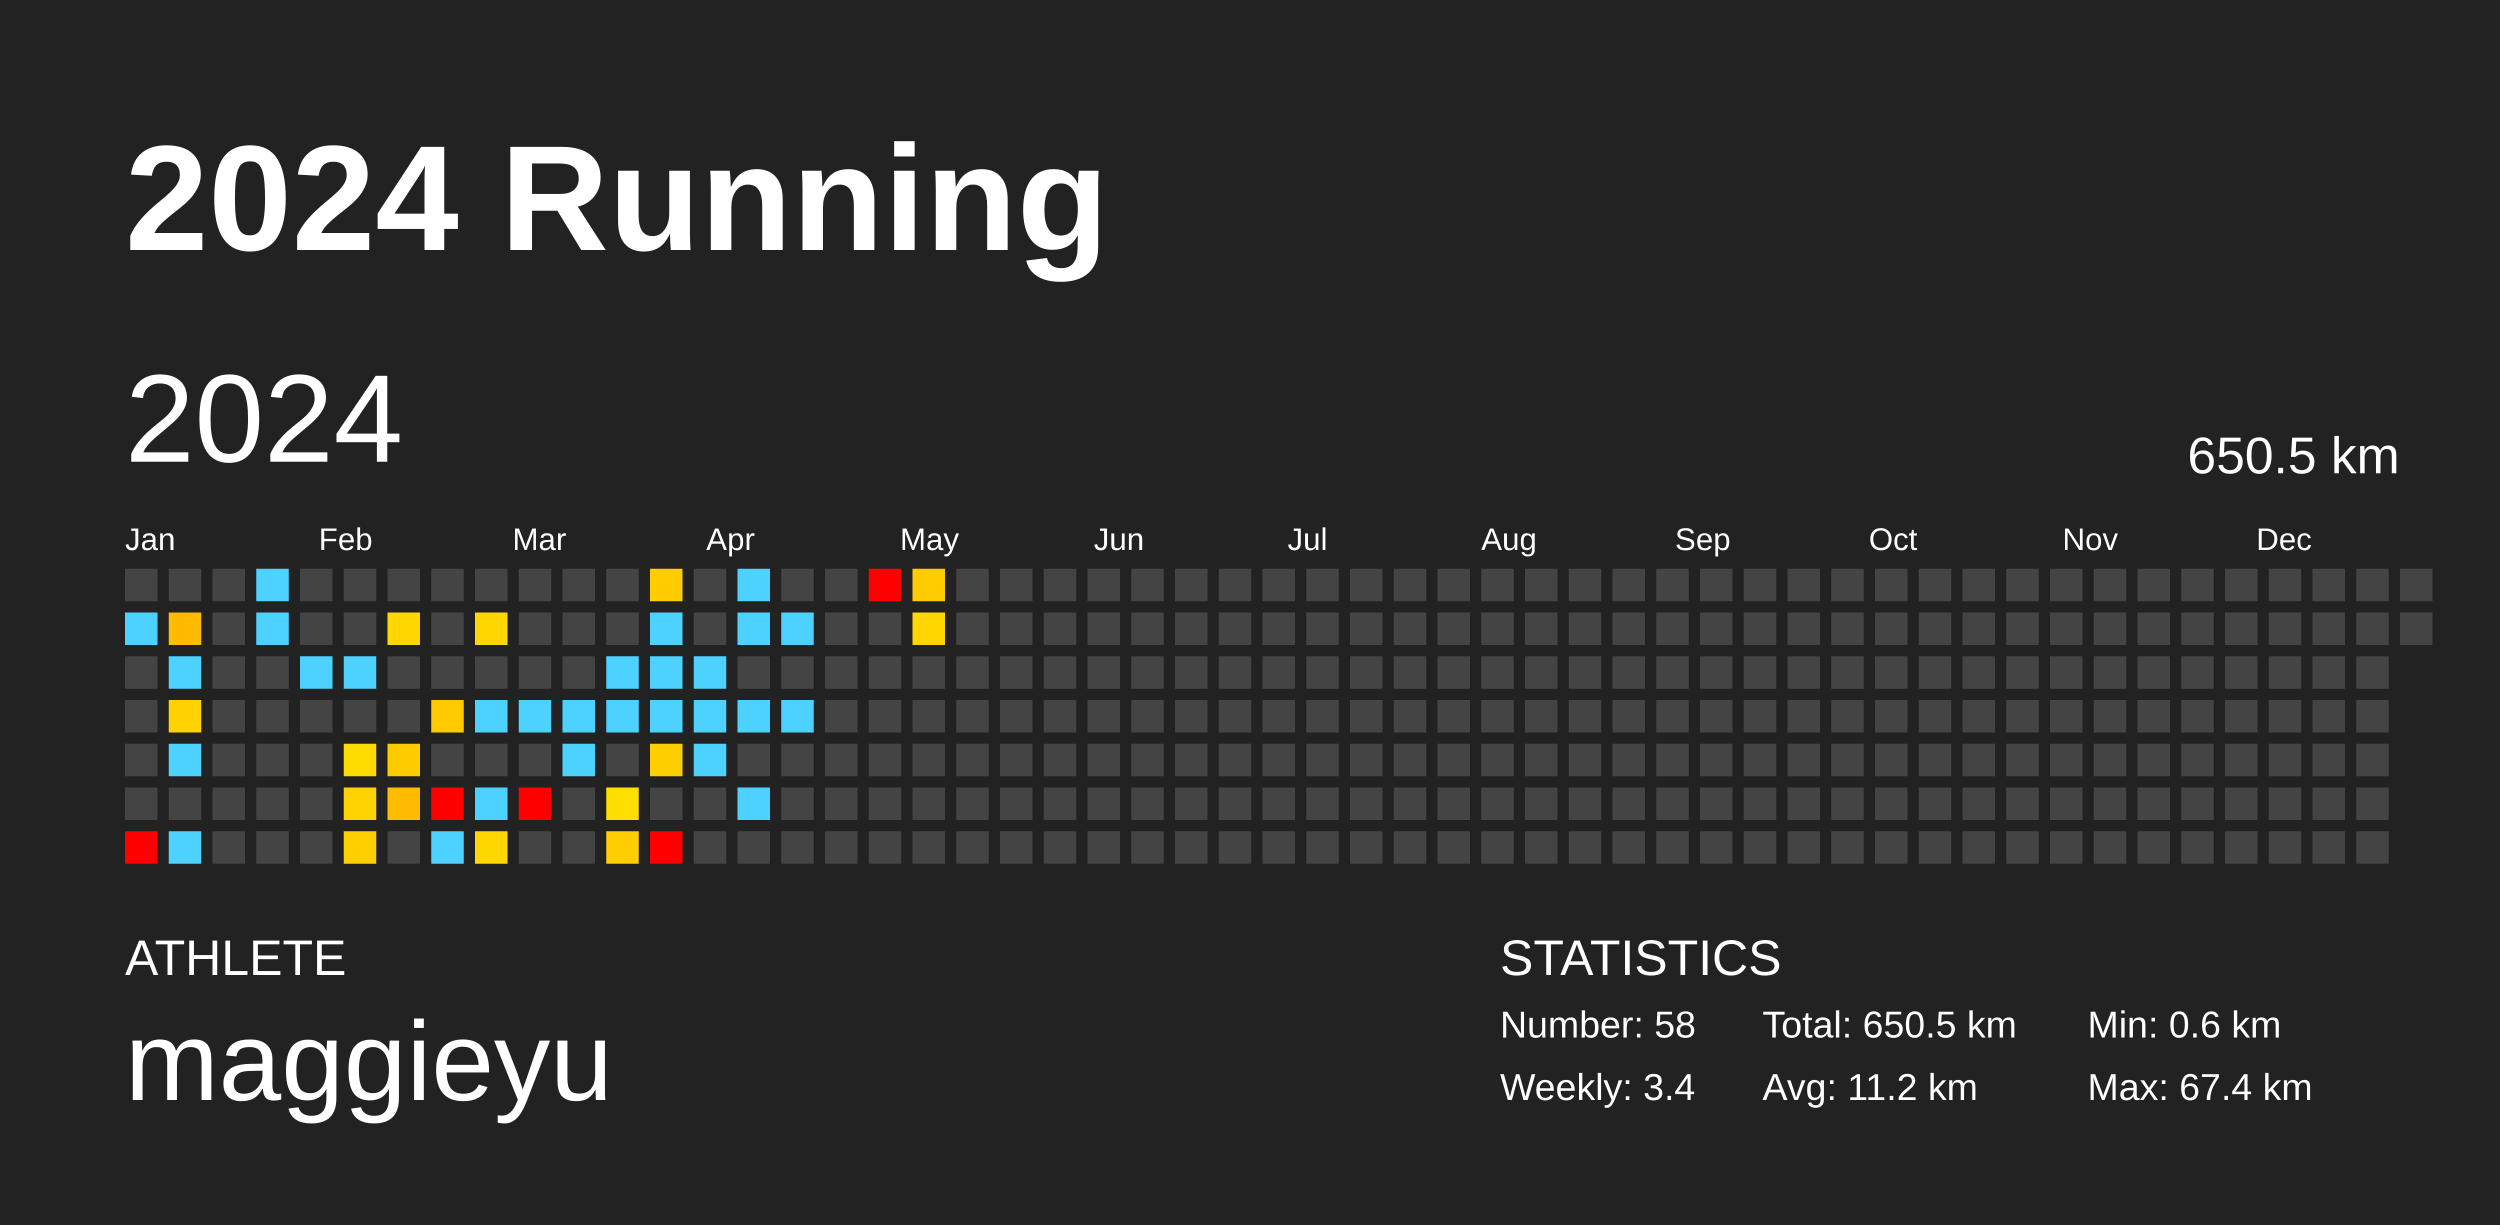
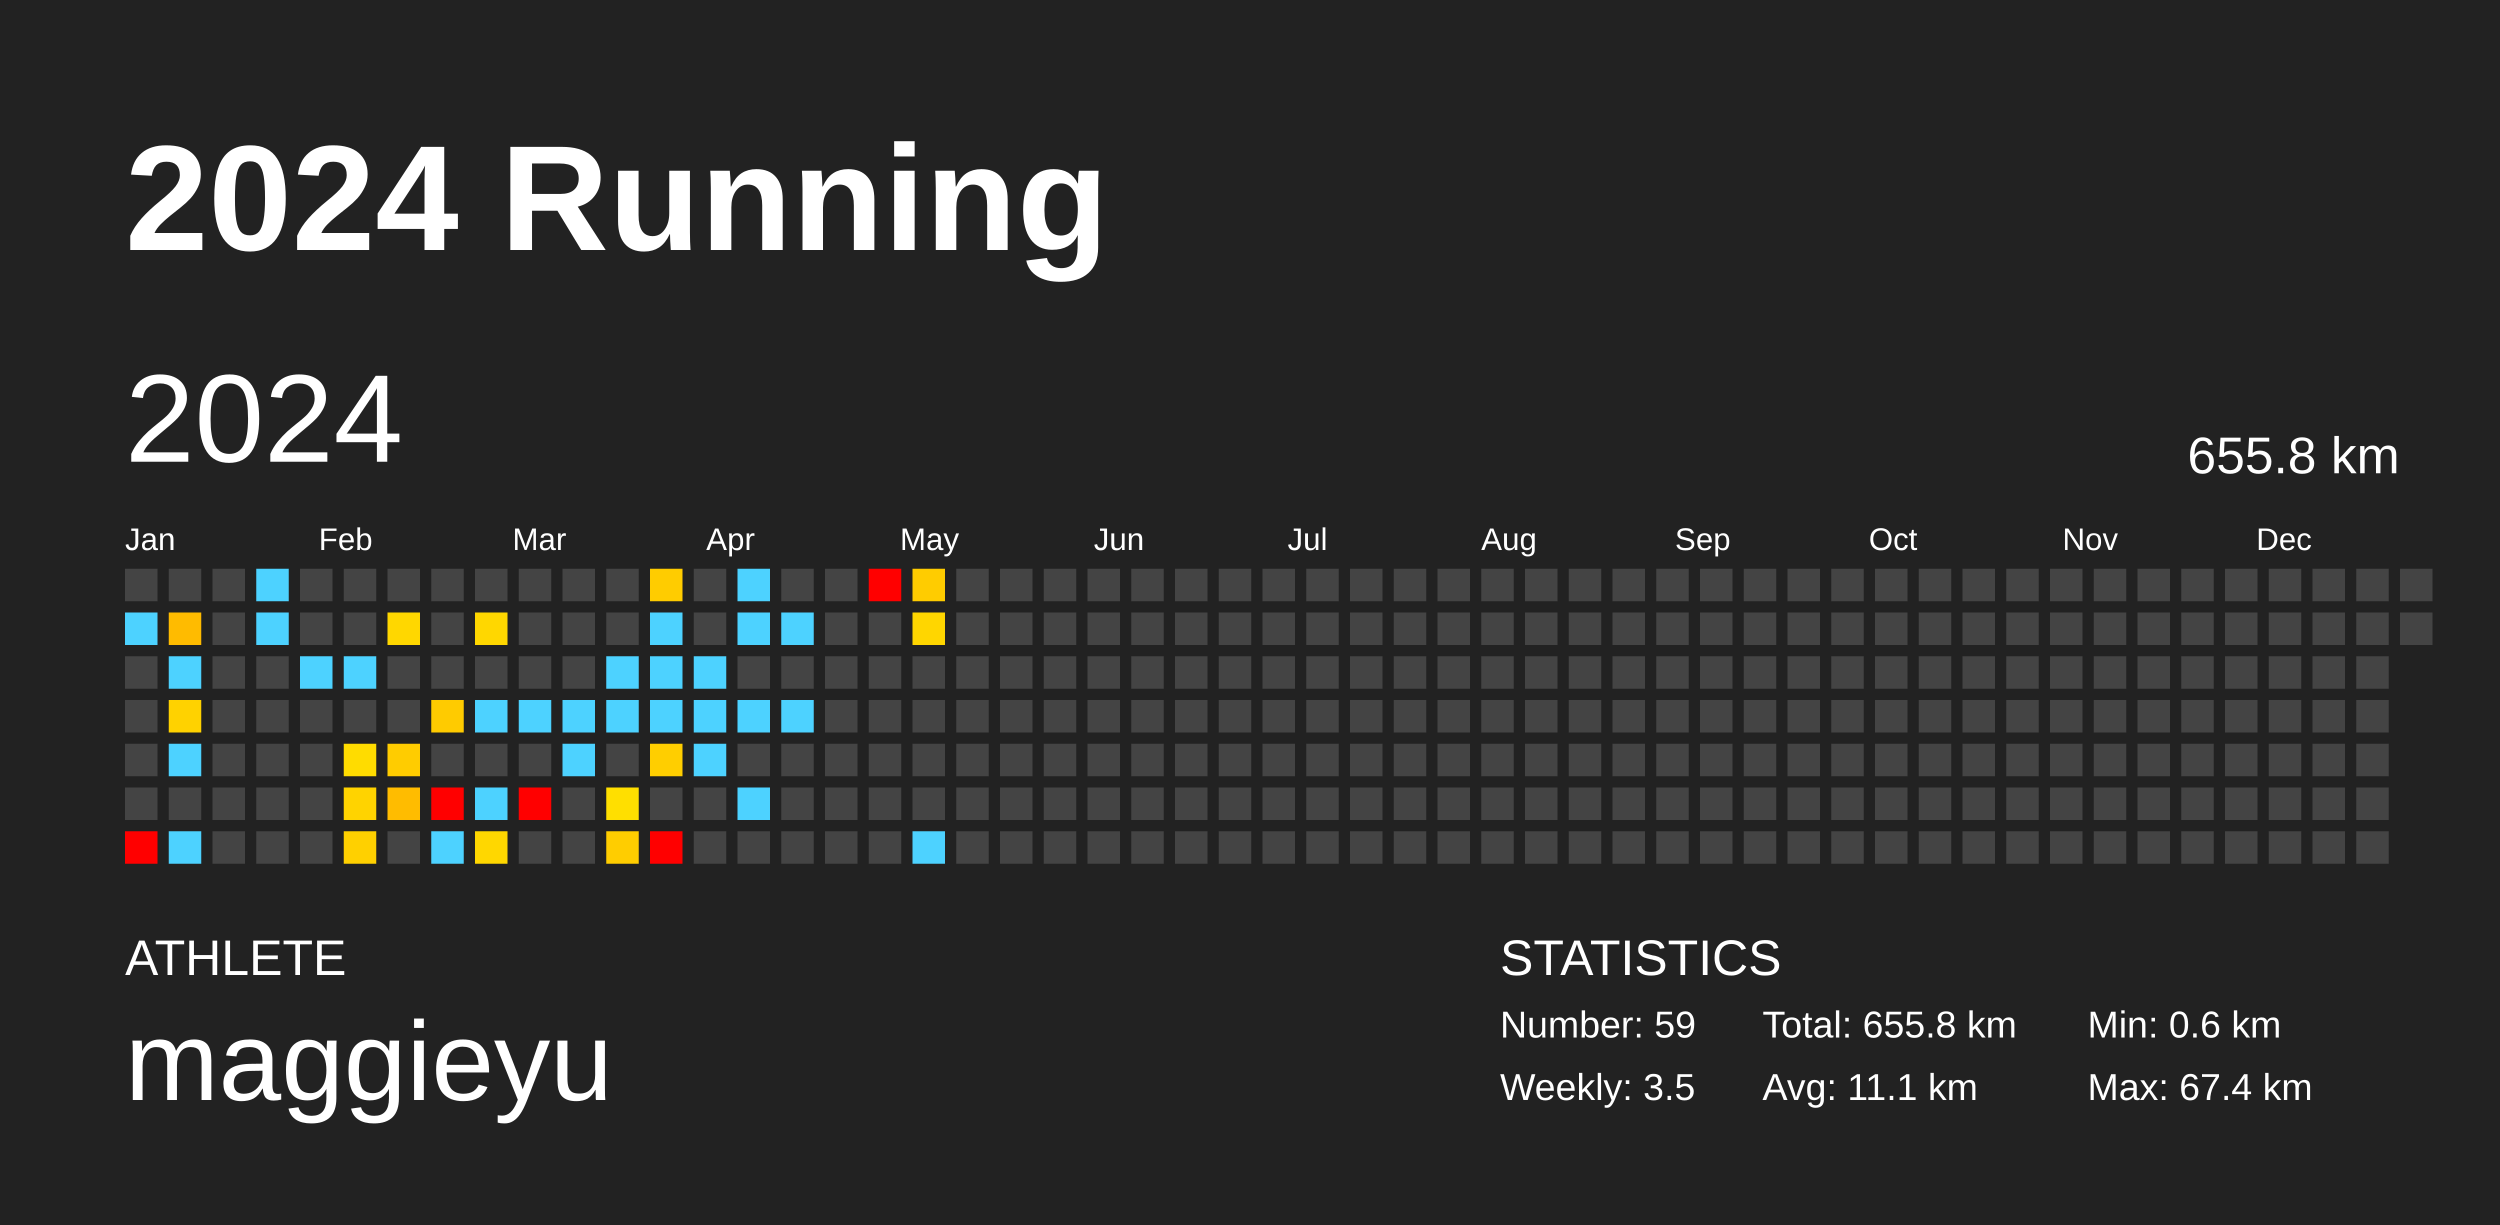
<svg xmlns="http://www.w3.org/2000/svg" baseProfile="full" height="98mm" version="1.1" viewBox="0,0,200,98" width="200mm">
  <defs />
  <rect fill="#222222" height="98" width="200" x="0" y="0" />
  <text fill="#FFFFFF" style="font-size:12px; font-family:Arial; font-weight:bold;" x="10" y="20">2024 Running</text>
  <text fill="#FFFFFF" style="font-size:4px; font-family:Arial" x="10" y="78">ATHLETE</text>
  <text fill="#FFFFFF" style="font-size:9px; font-family:Arial" x="10" y="88">maggieyu</text>
  <text fill="#FFFFFF" style="font-size:4px; font-family:Arial" x="120" y="78">STATISTICS</text>
-   <text fill="#FFFFFF" style="font-size:3px; font-family:Arial" x="120" y="83">Number: 58</text>
-   <text fill="#FFFFFF" style="font-size:3px; font-family:Arial" x="120" y="88">Weekly: 3.4</text>
-   <text fill="#FFFFFF" style="font-size:3px; font-family:Arial" x="141" y="83">Total: 650.5 km</text>
-   <text fill="#FFFFFF" style="font-size:3px; font-family:Arial" x="141" y="88">Avg: 11.2 km</text>
+   <text fill="#FFFFFF" style="font-size:3px; font-family:Arial" x="120" y="83">Number: 59</text>
+   <text fill="#FFFFFF" style="font-size:3px; font-family:Arial" x="120" y="88">Weekly: 3.5</text>
+   <text fill="#FFFFFF" style="font-size:3px; font-family:Arial" x="141" y="83">Total: 655.8 km</text>
+   <text fill="#FFFFFF" style="font-size:3px; font-family:Arial" x="141" y="88">Avg: 11.1 km</text>
  <text fill="#FFFFFF" style="font-size:3px; font-family:Arial" x="167" y="83">Min: 0.6 km</text>
  <text fill="#FFFFFF" style="font-size:3px; font-family:Arial" x="167" y="88">Max: 67.4 km</text>
  <text dominant-baseline="hanging" fill="#FFFFFF" style="font-size:10.0px; font-family:Arial;" x="10" y="30">2024</text>
-   <text dominant-baseline="hanging" fill="#FFFFFF" style="font-size:4.125px; font-family:Arial;" x="175" y="35">650.5 km</text>
+   <text dominant-baseline="hanging" fill="#FFFFFF" style="font-size:4.125px; font-family:Arial;" x="175" y="35">655.8 km</text>
  <text fill="#FFFFFF" style="font-size:2.5px; font-family:Arial" x="10.0" y="44">Jan</text>
  <text fill="#FFFFFF" style="font-size:2.5px; font-family:Arial" x="25.5" y="44">Feb</text>
  <text fill="#FFFFFF" style="font-size:2.5px; font-family:Arial" x="41.0" y="44">Mar</text>
  <text fill="#FFFFFF" style="font-size:2.5px; font-family:Arial" x="56.5" y="44">Apr</text>
  <text fill="#FFFFFF" style="font-size:2.5px; font-family:Arial" x="72.0" y="44">May</text>
  <text fill="#FFFFFF" style="font-size:2.5px; font-family:Arial" x="87.5" y="44">Jun</text>
  <text fill="#FFFFFF" style="font-size:2.5px; font-family:Arial" x="103.0" y="44">Jul</text>
  <text fill="#FFFFFF" style="font-size:2.5px; font-family:Arial" x="118.5" y="44">Aug</text>
  <text fill="#FFFFFF" style="font-size:2.5px; font-family:Arial" x="134.0" y="44">Sep</text>
  <text fill="#FFFFFF" style="font-size:2.5px; font-family:Arial" x="149.5" y="44">Oct</text>
  <text fill="#FFFFFF" style="font-size:2.5px; font-family:Arial" x="165.0" y="44">Nov</text>
  <text fill="#FFFFFF" style="font-size:2.5px; font-family:Arial" x="180.5" y="44">Dec</text>
  <rect fill="#444444" height="2.6" width="2.6" x="10.0" y="45.5" />
  <rect fill="#4dd2ff" height="2.6" width="2.6" x="10.0" y="49.0" />
  <rect fill="#444444" height="2.6" width="2.6" x="10.0" y="52.5" />
  <rect fill="#444444" height="2.6" width="2.6" x="10.0" y="56.0" />
  <rect fill="#444444" height="2.6" width="2.6" x="10.0" y="59.5" />
  <rect fill="#444444" height="2.6" width="2.6" x="10.0" y="63.0" />
  <rect fill="red" height="2.6" width="2.6" x="10.0" y="66.5" />
  <rect fill="#444444" height="2.6" width="2.6" x="13.5" y="45.5" />
  <rect fill="#ffbb00" height="2.6" width="2.6" x="13.5" y="49.0" />
  <rect fill="#4dd2ff" height="2.6" width="2.6" x="13.5" y="52.5" />
  <rect fill="#ffd200" height="2.6" width="2.6" x="13.5" y="56.0" />
  <rect fill="#4dd2ff" height="2.6" width="2.6" x="13.5" y="59.5" />
  <rect fill="#444444" height="2.6" width="2.6" x="13.5" y="63.0" />
  <rect fill="#4dd2ff" height="2.6" width="2.6" x="13.5" y="66.5" />
  <rect fill="#444444" height="2.6" width="2.6" x="17.0" y="45.5" />
  <rect fill="#444444" height="2.6" width="2.6" x="17.0" y="49.0" />
  <rect fill="#444444" height="2.6" width="2.6" x="17.0" y="52.5" />
  <rect fill="#444444" height="2.6" width="2.6" x="17.0" y="56.0" />
  <rect fill="#444444" height="2.6" width="2.6" x="17.0" y="59.5" />
  <rect fill="#444444" height="2.6" width="2.6" x="17.0" y="63.0" />
  <rect fill="#444444" height="2.6" width="2.6" x="17.0" y="66.5" />
  <rect fill="#4dd2ff" height="2.6" width="2.6" x="20.5" y="45.5" />
  <rect fill="#4dd2ff" height="2.6" width="2.6" x="20.5" y="49.0" />
  <rect fill="#444444" height="2.6" width="2.6" x="20.5" y="52.5" />
  <rect fill="#444444" height="2.6" width="2.6" x="20.5" y="56.0" />
  <rect fill="#444444" height="2.6" width="2.6" x="20.5" y="59.5" />
  <rect fill="#444444" height="2.6" width="2.6" x="20.5" y="63.0" />
  <rect fill="#444444" height="2.6" width="2.6" x="20.5" y="66.5" />
  <rect fill="#444444" height="2.6" width="2.6" x="24.0" y="45.5" />
  <rect fill="#444444" height="2.6" width="2.6" x="24.0" y="49.0" />
  <rect fill="#4dd2ff" height="2.6" width="2.6" x="24.0" y="52.5" />
  <rect fill="#444444" height="2.6" width="2.6" x="24.0" y="56.0" />
  <rect fill="#444444" height="2.6" width="2.6" x="24.0" y="59.5" />
  <rect fill="#444444" height="2.6" width="2.6" x="24.0" y="63.0" />
  <rect fill="#444444" height="2.6" width="2.6" x="24.0" y="66.5" />
  <rect fill="#444444" height="2.6" width="2.6" x="27.5" y="45.5" />
  <rect fill="#444444" height="2.6" width="2.6" x="27.5" y="49.0" />
  <rect fill="#4dd2ff" height="2.6" width="2.6" x="27.5" y="52.5" />
  <rect fill="#444444" height="2.6" width="2.6" x="27.5" y="56.0" />
  <rect fill="#ffdc00" height="2.6" width="2.6" x="27.5" y="59.5" />
  <rect fill="#ffd300" height="2.6" width="2.6" x="27.5" y="63.0" />
  <rect fill="#ffd000" height="2.6" width="2.6" x="27.5" y="66.5" />
  <rect fill="#444444" height="2.6" width="2.6" x="31.0" y="45.5" />
  <rect fill="#ffd700" height="2.6" width="2.6" x="31.0" y="49.0" />
  <rect fill="#444444" height="2.6" width="2.6" x="31.0" y="52.5" />
  <rect fill="#444444" height="2.6" width="2.6" x="31.0" y="56.0" />
  <rect fill="#ffcc00" height="2.6" width="2.6" x="31.0" y="59.5" />
  <rect fill="#ffbc00" height="2.6" width="2.6" x="31.0" y="63.0" />
  <rect fill="#444444" height="2.6" width="2.6" x="31.0" y="66.5" />
  <rect fill="#444444" height="2.6" width="2.6" x="34.5" y="45.5" />
  <rect fill="#444444" height="2.6" width="2.6" x="34.5" y="49.0" />
  <rect fill="#444444" height="2.6" width="2.6" x="34.5" y="52.5" />
  <rect fill="#ffcb00" height="2.6" width="2.6" x="34.5" y="56.0" />
  <rect fill="#444444" height="2.6" width="2.6" x="34.5" y="59.5" />
  <rect fill="red" height="2.6" width="2.6" x="34.5" y="63.0" />
  <rect fill="#4dd2ff" height="2.6" width="2.6" x="34.5" y="66.5" />
  <rect fill="#444444" height="2.6" width="2.6" x="38.0" y="45.5" />
  <rect fill="#ffd700" height="2.6" width="2.6" x="38.0" y="49.0" />
  <rect fill="#444444" height="2.6" width="2.6" x="38.0" y="52.5" />
  <rect fill="#4dd2ff" height="2.6" width="2.6" x="38.0" y="56.0" />
  <rect fill="#444444" height="2.6" width="2.6" x="38.0" y="59.5" />
  <rect fill="#4dd2ff" height="2.6" width="2.6" x="38.0" y="63.0" />
  <rect fill="#ffd700" height="2.6" width="2.6" x="38.0" y="66.5" />
  <rect fill="#444444" height="2.6" width="2.6" x="41.5" y="45.5" />
  <rect fill="#444444" height="2.6" width="2.6" x="41.5" y="49.0" />
  <rect fill="#444444" height="2.6" width="2.6" x="41.5" y="52.5" />
  <rect fill="#4dd2ff" height="2.6" width="2.6" x="41.5" y="56.0" />
  <rect fill="#444444" height="2.6" width="2.6" x="41.5" y="59.5" />
  <rect fill="red" height="2.6" width="2.6" x="41.5" y="63.0" />
  <rect fill="#444444" height="2.6" width="2.6" x="41.5" y="66.5" />
  <rect fill="#444444" height="2.6" width="2.6" x="45.0" y="45.5" />
  <rect fill="#444444" height="2.6" width="2.6" x="45.0" y="49.0" />
  <rect fill="#444444" height="2.6" width="2.6" x="45.0" y="52.5" />
  <rect fill="#4dd2ff" height="2.6" width="2.6" x="45.0" y="56.0" />
  <rect fill="#4dd2ff" height="2.6" width="2.6" x="45.0" y="59.5" />
  <rect fill="#444444" height="2.6" width="2.6" x="45.0" y="63.0" />
  <rect fill="#444444" height="2.6" width="2.6" x="45.0" y="66.5" />
  <rect fill="#444444" height="2.6" width="2.6" x="48.5" y="45.5" />
  <rect fill="#444444" height="2.6" width="2.6" x="48.5" y="49.0" />
  <rect fill="#4dd2ff" height="2.6" width="2.6" x="48.5" y="52.5" />
  <rect fill="#4dd2ff" height="2.6" width="2.6" x="48.5" y="56.0" />
  <rect fill="#444444" height="2.6" width="2.6" x="48.5" y="59.5" />
  <rect fill="#ffdf00" height="2.6" width="2.6" x="48.5" y="63.0" />
  <rect fill="#ffcd00" height="2.6" width="2.6" x="48.5" y="66.5" />
  <rect fill="#ffcc00" height="2.6" width="2.6" x="52.0" y="45.5" />
  <rect fill="#4dd2ff" height="2.6" width="2.6" x="52.0" y="49.0" />
  <rect fill="#4dd2ff" height="2.6" width="2.6" x="52.0" y="52.5" />
  <rect fill="#4dd2ff" height="2.6" width="2.6" x="52.0" y="56.0" />
  <rect fill="#ffce00" height="2.6" width="2.6" x="52.0" y="59.5" />
  <rect fill="#444444" height="2.6" width="2.6" x="52.0" y="63.0" />
  <rect fill="red" height="2.6" width="2.6" x="52.0" y="66.5" />
  <rect fill="#444444" height="2.6" width="2.6" x="55.5" y="45.5" />
  <rect fill="#444444" height="2.6" width="2.6" x="55.5" y="49.0" />
  <rect fill="#4dd2ff" height="2.6" width="2.6" x="55.5" y="52.5" />
  <rect fill="#4dd2ff" height="2.6" width="2.6" x="55.5" y="56.0" />
  <rect fill="#4dd2ff" height="2.6" width="2.6" x="55.5" y="59.5" />
  <rect fill="#444444" height="2.6" width="2.6" x="55.5" y="63.0" />
  <rect fill="#444444" height="2.6" width="2.6" x="55.5" y="66.5" />
  <rect fill="#4dd2ff" height="2.6" width="2.6" x="59.0" y="45.5" />
  <rect fill="#4dd2ff" height="2.6" width="2.6" x="59.0" y="49.0" />
  <rect fill="#444444" height="2.6" width="2.6" x="59.0" y="52.5" />
  <rect fill="#4dd2ff" height="2.6" width="2.6" x="59.0" y="56.0" />
  <rect fill="#444444" height="2.6" width="2.6" x="59.0" y="59.5" />
  <rect fill="#4dd2ff" height="2.6" width="2.6" x="59.0" y="63.0" />
  <rect fill="#444444" height="2.6" width="2.6" x="59.0" y="66.5" />
  <rect fill="#444444" height="2.6" width="2.6" x="62.5" y="45.5" />
  <rect fill="#4dd2ff" height="2.6" width="2.6" x="62.5" y="49.0" />
  <rect fill="#444444" height="2.6" width="2.6" x="62.5" y="52.5" />
  <rect fill="#4dd2ff" height="2.6" width="2.6" x="62.5" y="56.0" />
  <rect fill="#444444" height="2.6" width="2.6" x="62.5" y="59.5" />
  <rect fill="#444444" height="2.6" width="2.6" x="62.5" y="63.0" />
  <rect fill="#444444" height="2.6" width="2.6" x="62.5" y="66.5" />
  <rect fill="#444444" height="2.6" width="2.6" x="66.0" y="45.5" />
  <rect fill="#444444" height="2.6" width="2.6" x="66.0" y="49.0" />
  <rect fill="#444444" height="2.6" width="2.6" x="66.0" y="52.5" />
  <rect fill="#444444" height="2.6" width="2.6" x="66.0" y="56.0" />
  <rect fill="#444444" height="2.6" width="2.6" x="66.0" y="59.5" />
  <rect fill="#444444" height="2.6" width="2.6" x="66.0" y="63.0" />
  <rect fill="#444444" height="2.6" width="2.6" x="66.0" y="66.5" />
  <rect fill="red" height="2.6" width="2.6" x="69.5" y="45.5" />
  <rect fill="#444444" height="2.6" width="2.6" x="69.5" y="49.0" />
  <rect fill="#444444" height="2.6" width="2.6" x="69.5" y="52.5" />
  <rect fill="#444444" height="2.6" width="2.6" x="69.5" y="56.0" />
  <rect fill="#444444" height="2.6" width="2.6" x="69.5" y="59.5" />
  <rect fill="#444444" height="2.6" width="2.6" x="69.5" y="63.0" />
  <rect fill="#444444" height="2.6" width="2.6" x="69.5" y="66.5" />
  <rect fill="#ffcc00" height="2.6" width="2.6" x="73.0" y="45.5" />
  <rect fill="#ffd600" height="2.6" width="2.6" x="73.0" y="49.0" />
  <rect fill="#444444" height="2.6" width="2.6" x="73.0" y="52.5" />
  <rect fill="#444444" height="2.6" width="2.6" x="73.0" y="56.0" />
  <rect fill="#444444" height="2.6" width="2.6" x="73.0" y="59.5" />
  <rect fill="#444444" height="2.6" width="2.6" x="73.0" y="63.0" />
-   <rect fill="#444444" height="2.6" width="2.6" x="73.0" y="66.5" />
+   <rect fill="#4dd2ff" height="2.6" width="2.6" x="73.0" y="66.5" />
  <rect fill="#444444" height="2.6" width="2.6" x="76.5" y="45.5" />
  <rect fill="#444444" height="2.6" width="2.6" x="76.5" y="49.0" />
  <rect fill="#444444" height="2.6" width="2.6" x="76.5" y="52.5" />
  <rect fill="#444444" height="2.6" width="2.6" x="76.5" y="56.0" />
  <rect fill="#444444" height="2.6" width="2.6" x="76.5" y="59.5" />
  <rect fill="#444444" height="2.6" width="2.6" x="76.5" y="63.0" />
  <rect fill="#444444" height="2.6" width="2.6" x="76.5" y="66.5" />
  <rect fill="#444444" height="2.6" width="2.6" x="80.0" y="45.5" />
  <rect fill="#444444" height="2.6" width="2.6" x="80.0" y="49.0" />
  <rect fill="#444444" height="2.6" width="2.6" x="80.0" y="52.5" />
  <rect fill="#444444" height="2.6" width="2.6" x="80.0" y="56.0" />
  <rect fill="#444444" height="2.6" width="2.6" x="80.0" y="59.5" />
  <rect fill="#444444" height="2.6" width="2.6" x="80.0" y="63.0" />
  <rect fill="#444444" height="2.6" width="2.6" x="80.0" y="66.5" />
  <rect fill="#444444" height="2.6" width="2.6" x="83.5" y="45.5" />
  <rect fill="#444444" height="2.6" width="2.6" x="83.5" y="49.0" />
  <rect fill="#444444" height="2.6" width="2.6" x="83.5" y="52.5" />
  <rect fill="#444444" height="2.6" width="2.6" x="83.5" y="56.0" />
  <rect fill="#444444" height="2.6" width="2.6" x="83.5" y="59.5" />
  <rect fill="#444444" height="2.6" width="2.6" x="83.5" y="63.0" />
  <rect fill="#444444" height="2.6" width="2.6" x="83.5" y="66.5" />
  <rect fill="#444444" height="2.6" width="2.6" x="87.0" y="45.5" />
  <rect fill="#444444" height="2.6" width="2.6" x="87.0" y="49.0" />
  <rect fill="#444444" height="2.6" width="2.6" x="87.0" y="52.5" />
  <rect fill="#444444" height="2.6" width="2.6" x="87.0" y="56.0" />
  <rect fill="#444444" height="2.6" width="2.6" x="87.0" y="59.5" />
  <rect fill="#444444" height="2.6" width="2.6" x="87.0" y="63.0" />
  <rect fill="#444444" height="2.6" width="2.6" x="87.0" y="66.5" />
  <rect fill="#444444" height="2.6" width="2.6" x="90.5" y="45.5" />
  <rect fill="#444444" height="2.6" width="2.6" x="90.5" y="49.0" />
  <rect fill="#444444" height="2.6" width="2.6" x="90.5" y="52.5" />
  <rect fill="#444444" height="2.6" width="2.6" x="90.5" y="56.0" />
  <rect fill="#444444" height="2.6" width="2.6" x="90.5" y="59.5" />
  <rect fill="#444444" height="2.6" width="2.6" x="90.5" y="63.0" />
  <rect fill="#444444" height="2.6" width="2.6" x="90.5" y="66.5" />
  <rect fill="#444444" height="2.6" width="2.6" x="94.0" y="45.5" />
  <rect fill="#444444" height="2.6" width="2.6" x="94.0" y="49.0" />
  <rect fill="#444444" height="2.6" width="2.6" x="94.0" y="52.5" />
  <rect fill="#444444" height="2.6" width="2.6" x="94.0" y="56.0" />
  <rect fill="#444444" height="2.6" width="2.6" x="94.0" y="59.5" />
  <rect fill="#444444" height="2.6" width="2.6" x="94.0" y="63.0" />
  <rect fill="#444444" height="2.6" width="2.6" x="94.0" y="66.5" />
  <rect fill="#444444" height="2.6" width="2.6" x="97.5" y="45.5" />
  <rect fill="#444444" height="2.6" width="2.6" x="97.5" y="49.0" />
  <rect fill="#444444" height="2.6" width="2.6" x="97.5" y="52.5" />
  <rect fill="#444444" height="2.6" width="2.6" x="97.5" y="56.0" />
  <rect fill="#444444" height="2.6" width="2.6" x="97.5" y="59.5" />
  <rect fill="#444444" height="2.6" width="2.6" x="97.5" y="63.0" />
  <rect fill="#444444" height="2.6" width="2.6" x="97.5" y="66.5" />
  <rect fill="#444444" height="2.6" width="2.6" x="101.0" y="45.5" />
  <rect fill="#444444" height="2.6" width="2.6" x="101.0" y="49.0" />
  <rect fill="#444444" height="2.6" width="2.6" x="101.0" y="52.5" />
  <rect fill="#444444" height="2.6" width="2.6" x="101.0" y="56.0" />
  <rect fill="#444444" height="2.6" width="2.6" x="101.0" y="59.5" />
  <rect fill="#444444" height="2.6" width="2.6" x="101.0" y="63.0" />
  <rect fill="#444444" height="2.6" width="2.6" x="101.0" y="66.5" />
  <rect fill="#444444" height="2.6" width="2.6" x="104.5" y="45.5" />
  <rect fill="#444444" height="2.6" width="2.6" x="104.5" y="49.0" />
  <rect fill="#444444" height="2.6" width="2.6" x="104.5" y="52.5" />
  <rect fill="#444444" height="2.6" width="2.6" x="104.5" y="56.0" />
  <rect fill="#444444" height="2.6" width="2.6" x="104.5" y="59.5" />
  <rect fill="#444444" height="2.6" width="2.6" x="104.5" y="63.0" />
  <rect fill="#444444" height="2.6" width="2.6" x="104.5" y="66.5" />
  <rect fill="#444444" height="2.6" width="2.6" x="108.0" y="45.5" />
  <rect fill="#444444" height="2.6" width="2.6" x="108.0" y="49.0" />
  <rect fill="#444444" height="2.6" width="2.6" x="108.0" y="52.5" />
  <rect fill="#444444" height="2.6" width="2.6" x="108.0" y="56.0" />
  <rect fill="#444444" height="2.6" width="2.6" x="108.0" y="59.5" />
  <rect fill="#444444" height="2.6" width="2.6" x="108.0" y="63.0" />
  <rect fill="#444444" height="2.6" width="2.6" x="108.0" y="66.5" />
  <rect fill="#444444" height="2.6" width="2.6" x="111.5" y="45.5" />
  <rect fill="#444444" height="2.6" width="2.6" x="111.5" y="49.0" />
  <rect fill="#444444" height="2.6" width="2.6" x="111.5" y="52.5" />
  <rect fill="#444444" height="2.6" width="2.6" x="111.5" y="56.0" />
  <rect fill="#444444" height="2.6" width="2.6" x="111.5" y="59.5" />
  <rect fill="#444444" height="2.6" width="2.6" x="111.5" y="63.0" />
  <rect fill="#444444" height="2.6" width="2.6" x="111.5" y="66.5" />
  <rect fill="#444444" height="2.6" width="2.6" x="115.0" y="45.5" />
  <rect fill="#444444" height="2.6" width="2.6" x="115.0" y="49.0" />
  <rect fill="#444444" height="2.6" width="2.6" x="115.0" y="52.5" />
  <rect fill="#444444" height="2.6" width="2.6" x="115.0" y="56.0" />
  <rect fill="#444444" height="2.6" width="2.6" x="115.0" y="59.5" />
  <rect fill="#444444" height="2.6" width="2.6" x="115.0" y="63.0" />
  <rect fill="#444444" height="2.6" width="2.6" x="115.0" y="66.5" />
  <rect fill="#444444" height="2.6" width="2.6" x="118.5" y="45.5" />
  <rect fill="#444444" height="2.6" width="2.6" x="118.5" y="49.0" />
  <rect fill="#444444" height="2.6" width="2.6" x="118.5" y="52.5" />
  <rect fill="#444444" height="2.6" width="2.6" x="118.5" y="56.0" />
  <rect fill="#444444" height="2.6" width="2.6" x="118.5" y="59.5" />
  <rect fill="#444444" height="2.6" width="2.6" x="118.5" y="63.0" />
  <rect fill="#444444" height="2.6" width="2.6" x="118.5" y="66.5" />
  <rect fill="#444444" height="2.6" width="2.6" x="122.0" y="45.5" />
  <rect fill="#444444" height="2.6" width="2.6" x="122.0" y="49.0" />
  <rect fill="#444444" height="2.6" width="2.6" x="122.0" y="52.5" />
  <rect fill="#444444" height="2.6" width="2.6" x="122.0" y="56.0" />
  <rect fill="#444444" height="2.6" width="2.6" x="122.0" y="59.5" />
  <rect fill="#444444" height="2.6" width="2.6" x="122.0" y="63.0" />
  <rect fill="#444444" height="2.6" width="2.6" x="122.0" y="66.5" />
  <rect fill="#444444" height="2.6" width="2.6" x="125.5" y="45.5" />
  <rect fill="#444444" height="2.6" width="2.6" x="125.5" y="49.0" />
  <rect fill="#444444" height="2.6" width="2.6" x="125.5" y="52.5" />
  <rect fill="#444444" height="2.6" width="2.6" x="125.5" y="56.0" />
  <rect fill="#444444" height="2.6" width="2.6" x="125.5" y="59.5" />
  <rect fill="#444444" height="2.6" width="2.6" x="125.5" y="63.0" />
  <rect fill="#444444" height="2.6" width="2.6" x="125.5" y="66.5" />
  <rect fill="#444444" height="2.6" width="2.6" x="129.0" y="45.5" />
  <rect fill="#444444" height="2.6" width="2.6" x="129.0" y="49.0" />
  <rect fill="#444444" height="2.6" width="2.6" x="129.0" y="52.5" />
  <rect fill="#444444" height="2.6" width="2.6" x="129.0" y="56.0" />
  <rect fill="#444444" height="2.6" width="2.6" x="129.0" y="59.5" />
  <rect fill="#444444" height="2.6" width="2.6" x="129.0" y="63.0" />
  <rect fill="#444444" height="2.6" width="2.6" x="129.0" y="66.5" />
  <rect fill="#444444" height="2.6" width="2.6" x="132.5" y="45.5" />
  <rect fill="#444444" height="2.6" width="2.6" x="132.5" y="49.0" />
  <rect fill="#444444" height="2.6" width="2.6" x="132.5" y="52.5" />
  <rect fill="#444444" height="2.6" width="2.6" x="132.5" y="56.0" />
  <rect fill="#444444" height="2.6" width="2.6" x="132.5" y="59.5" />
  <rect fill="#444444" height="2.6" width="2.6" x="132.5" y="63.0" />
  <rect fill="#444444" height="2.6" width="2.6" x="132.5" y="66.5" />
  <rect fill="#444444" height="2.6" width="2.6" x="136.0" y="45.5" />
  <rect fill="#444444" height="2.6" width="2.6" x="136.0" y="49.0" />
  <rect fill="#444444" height="2.6" width="2.6" x="136.0" y="52.5" />
  <rect fill="#444444" height="2.6" width="2.6" x="136.0" y="56.0" />
  <rect fill="#444444" height="2.6" width="2.6" x="136.0" y="59.5" />
  <rect fill="#444444" height="2.6" width="2.6" x="136.0" y="63.0" />
  <rect fill="#444444" height="2.6" width="2.6" x="136.0" y="66.5" />
  <rect fill="#444444" height="2.6" width="2.6" x="139.5" y="45.5" />
  <rect fill="#444444" height="2.6" width="2.6" x="139.5" y="49.0" />
  <rect fill="#444444" height="2.6" width="2.6" x="139.5" y="52.5" />
  <rect fill="#444444" height="2.6" width="2.6" x="139.5" y="56.0" />
  <rect fill="#444444" height="2.6" width="2.6" x="139.5" y="59.5" />
  <rect fill="#444444" height="2.6" width="2.6" x="139.5" y="63.0" />
  <rect fill="#444444" height="2.6" width="2.6" x="139.5" y="66.5" />
  <rect fill="#444444" height="2.6" width="2.6" x="143.0" y="45.5" />
  <rect fill="#444444" height="2.6" width="2.6" x="143.0" y="49.0" />
  <rect fill="#444444" height="2.6" width="2.6" x="143.0" y="52.5" />
  <rect fill="#444444" height="2.6" width="2.6" x="143.0" y="56.0" />
  <rect fill="#444444" height="2.6" width="2.6" x="143.0" y="59.5" />
  <rect fill="#444444" height="2.6" width="2.6" x="143.0" y="63.0" />
  <rect fill="#444444" height="2.6" width="2.6" x="143.0" y="66.5" />
  <rect fill="#444444" height="2.6" width="2.6" x="146.5" y="45.5" />
  <rect fill="#444444" height="2.6" width="2.6" x="146.5" y="49.0" />
  <rect fill="#444444" height="2.6" width="2.6" x="146.5" y="52.5" />
  <rect fill="#444444" height="2.6" width="2.6" x="146.5" y="56.0" />
  <rect fill="#444444" height="2.6" width="2.6" x="146.5" y="59.5" />
  <rect fill="#444444" height="2.6" width="2.6" x="146.5" y="63.0" />
  <rect fill="#444444" height="2.6" width="2.6" x="146.5" y="66.5" />
  <rect fill="#444444" height="2.6" width="2.6" x="150.0" y="45.5" />
  <rect fill="#444444" height="2.6" width="2.6" x="150.0" y="49.0" />
  <rect fill="#444444" height="2.6" width="2.6" x="150.0" y="52.5" />
  <rect fill="#444444" height="2.6" width="2.6" x="150.0" y="56.0" />
  <rect fill="#444444" height="2.6" width="2.6" x="150.0" y="59.5" />
  <rect fill="#444444" height="2.6" width="2.6" x="150.0" y="63.0" />
  <rect fill="#444444" height="2.6" width="2.6" x="150.0" y="66.5" />
  <rect fill="#444444" height="2.6" width="2.6" x="153.5" y="45.5" />
  <rect fill="#444444" height="2.6" width="2.6" x="153.5" y="49.0" />
  <rect fill="#444444" height="2.6" width="2.6" x="153.5" y="52.5" />
  <rect fill="#444444" height="2.6" width="2.6" x="153.5" y="56.0" />
  <rect fill="#444444" height="2.6" width="2.6" x="153.5" y="59.5" />
  <rect fill="#444444" height="2.6" width="2.6" x="153.5" y="63.0" />
  <rect fill="#444444" height="2.6" width="2.6" x="153.5" y="66.5" />
  <rect fill="#444444" height="2.6" width="2.6" x="157.0" y="45.5" />
  <rect fill="#444444" height="2.6" width="2.6" x="157.0" y="49.0" />
  <rect fill="#444444" height="2.6" width="2.6" x="157.0" y="52.5" />
  <rect fill="#444444" height="2.6" width="2.6" x="157.0" y="56.0" />
  <rect fill="#444444" height="2.6" width="2.6" x="157.0" y="59.5" />
  <rect fill="#444444" height="2.6" width="2.6" x="157.0" y="63.0" />
  <rect fill="#444444" height="2.6" width="2.6" x="157.0" y="66.5" />
  <rect fill="#444444" height="2.6" width="2.6" x="160.5" y="45.5" />
  <rect fill="#444444" height="2.6" width="2.6" x="160.5" y="49.0" />
  <rect fill="#444444" height="2.6" width="2.6" x="160.5" y="52.5" />
  <rect fill="#444444" height="2.6" width="2.6" x="160.5" y="56.0" />
  <rect fill="#444444" height="2.6" width="2.6" x="160.5" y="59.5" />
  <rect fill="#444444" height="2.6" width="2.6" x="160.5" y="63.0" />
  <rect fill="#444444" height="2.6" width="2.6" x="160.5" y="66.5" />
  <rect fill="#444444" height="2.6" width="2.6" x="164.0" y="45.5" />
  <rect fill="#444444" height="2.6" width="2.6" x="164.0" y="49.0" />
  <rect fill="#444444" height="2.6" width="2.6" x="164.0" y="52.5" />
  <rect fill="#444444" height="2.6" width="2.6" x="164.0" y="56.0" />
  <rect fill="#444444" height="2.6" width="2.6" x="164.0" y="59.5" />
  <rect fill="#444444" height="2.6" width="2.6" x="164.0" y="63.0" />
  <rect fill="#444444" height="2.6" width="2.6" x="164.0" y="66.5" />
  <rect fill="#444444" height="2.6" width="2.6" x="167.5" y="45.5" />
  <rect fill="#444444" height="2.6" width="2.6" x="167.5" y="49.0" />
  <rect fill="#444444" height="2.6" width="2.6" x="167.5" y="52.5" />
  <rect fill="#444444" height="2.6" width="2.6" x="167.5" y="56.0" />
  <rect fill="#444444" height="2.6" width="2.6" x="167.5" y="59.5" />
  <rect fill="#444444" height="2.6" width="2.6" x="167.5" y="63.0" />
  <rect fill="#444444" height="2.6" width="2.6" x="167.5" y="66.5" />
  <rect fill="#444444" height="2.6" width="2.6" x="171.0" y="45.5" />
  <rect fill="#444444" height="2.6" width="2.6" x="171.0" y="49.0" />
  <rect fill="#444444" height="2.6" width="2.6" x="171.0" y="52.5" />
  <rect fill="#444444" height="2.6" width="2.6" x="171.0" y="56.0" />
  <rect fill="#444444" height="2.6" width="2.6" x="171.0" y="59.5" />
  <rect fill="#444444" height="2.6" width="2.6" x="171.0" y="63.0" />
  <rect fill="#444444" height="2.6" width="2.6" x="171.0" y="66.5" />
  <rect fill="#444444" height="2.6" width="2.6" x="174.5" y="45.5" />
  <rect fill="#444444" height="2.6" width="2.6" x="174.5" y="49.0" />
  <rect fill="#444444" height="2.6" width="2.6" x="174.5" y="52.5" />
  <rect fill="#444444" height="2.6" width="2.6" x="174.5" y="56.0" />
  <rect fill="#444444" height="2.6" width="2.6" x="174.5" y="59.5" />
  <rect fill="#444444" height="2.6" width="2.6" x="174.5" y="63.0" />
  <rect fill="#444444" height="2.6" width="2.6" x="174.5" y="66.5" />
  <rect fill="#444444" height="2.6" width="2.6" x="178.0" y="45.5" />
  <rect fill="#444444" height="2.6" width="2.6" x="178.0" y="49.0" />
  <rect fill="#444444" height="2.6" width="2.6" x="178.0" y="52.5" />
  <rect fill="#444444" height="2.6" width="2.6" x="178.0" y="56.0" />
  <rect fill="#444444" height="2.6" width="2.6" x="178.0" y="59.5" />
  <rect fill="#444444" height="2.6" width="2.6" x="178.0" y="63.0" />
  <rect fill="#444444" height="2.6" width="2.6" x="178.0" y="66.5" />
  <rect fill="#444444" height="2.6" width="2.6" x="181.5" y="45.5" />
  <rect fill="#444444" height="2.6" width="2.6" x="181.5" y="49.0" />
  <rect fill="#444444" height="2.6" width="2.6" x="181.5" y="52.5" />
  <rect fill="#444444" height="2.6" width="2.6" x="181.5" y="56.0" />
  <rect fill="#444444" height="2.6" width="2.6" x="181.5" y="59.5" />
  <rect fill="#444444" height="2.6" width="2.6" x="181.5" y="63.0" />
  <rect fill="#444444" height="2.6" width="2.6" x="181.5" y="66.5" />
  <rect fill="#444444" height="2.6" width="2.6" x="185.0" y="45.5" />
  <rect fill="#444444" height="2.6" width="2.6" x="185.0" y="49.0" />
  <rect fill="#444444" height="2.6" width="2.6" x="185.0" y="52.5" />
  <rect fill="#444444" height="2.6" width="2.6" x="185.0" y="56.0" />
  <rect fill="#444444" height="2.6" width="2.6" x="185.0" y="59.5" />
  <rect fill="#444444" height="2.6" width="2.6" x="185.0" y="63.0" />
  <rect fill="#444444" height="2.6" width="2.6" x="185.0" y="66.5" />
  <rect fill="#444444" height="2.6" width="2.6" x="188.5" y="45.5" />
  <rect fill="#444444" height="2.6" width="2.6" x="188.5" y="49.0" />
  <rect fill="#444444" height="2.6" width="2.6" x="188.5" y="52.5" />
  <rect fill="#444444" height="2.6" width="2.6" x="188.5" y="56.0" />
  <rect fill="#444444" height="2.6" width="2.6" x="188.5" y="59.5" />
  <rect fill="#444444" height="2.6" width="2.6" x="188.5" y="63.0" />
  <rect fill="#444444" height="2.6" width="2.6" x="188.5" y="66.5" />
  <rect fill="#444444" height="2.6" width="2.6" x="192.0" y="45.5" />
  <rect fill="#444444" height="2.6" width="2.6" x="192.0" y="49.0" />
</svg>
